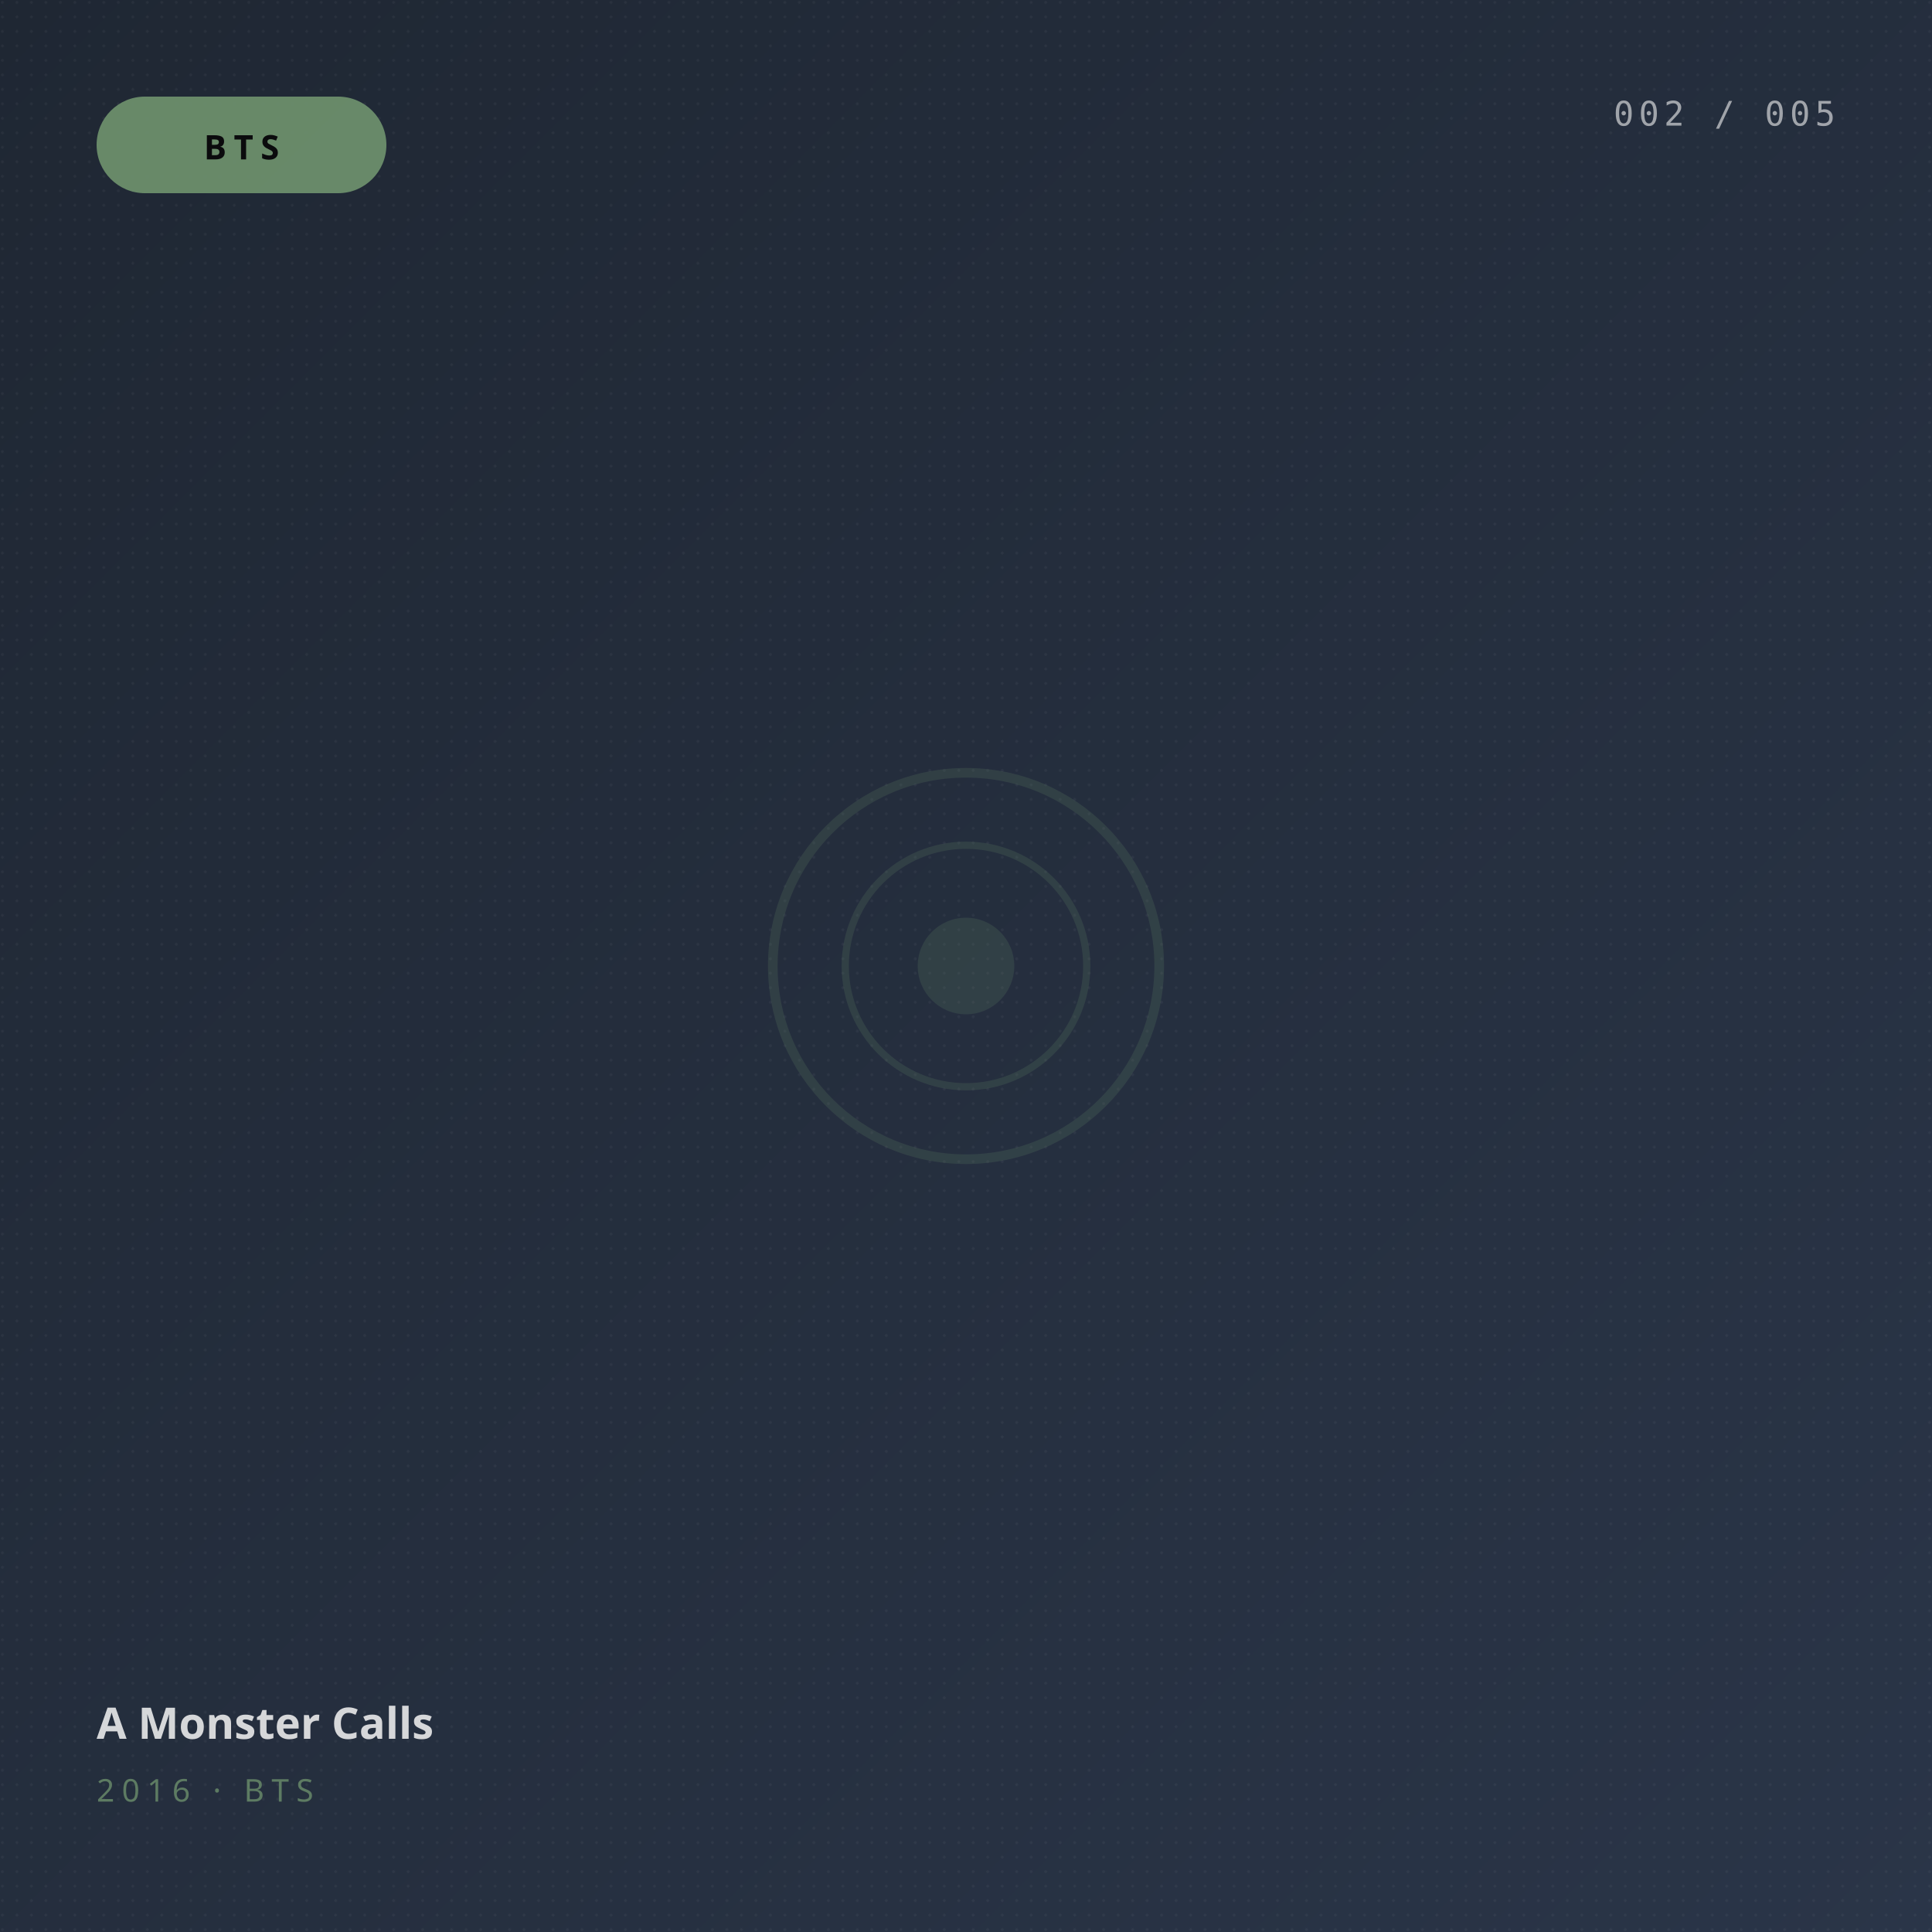
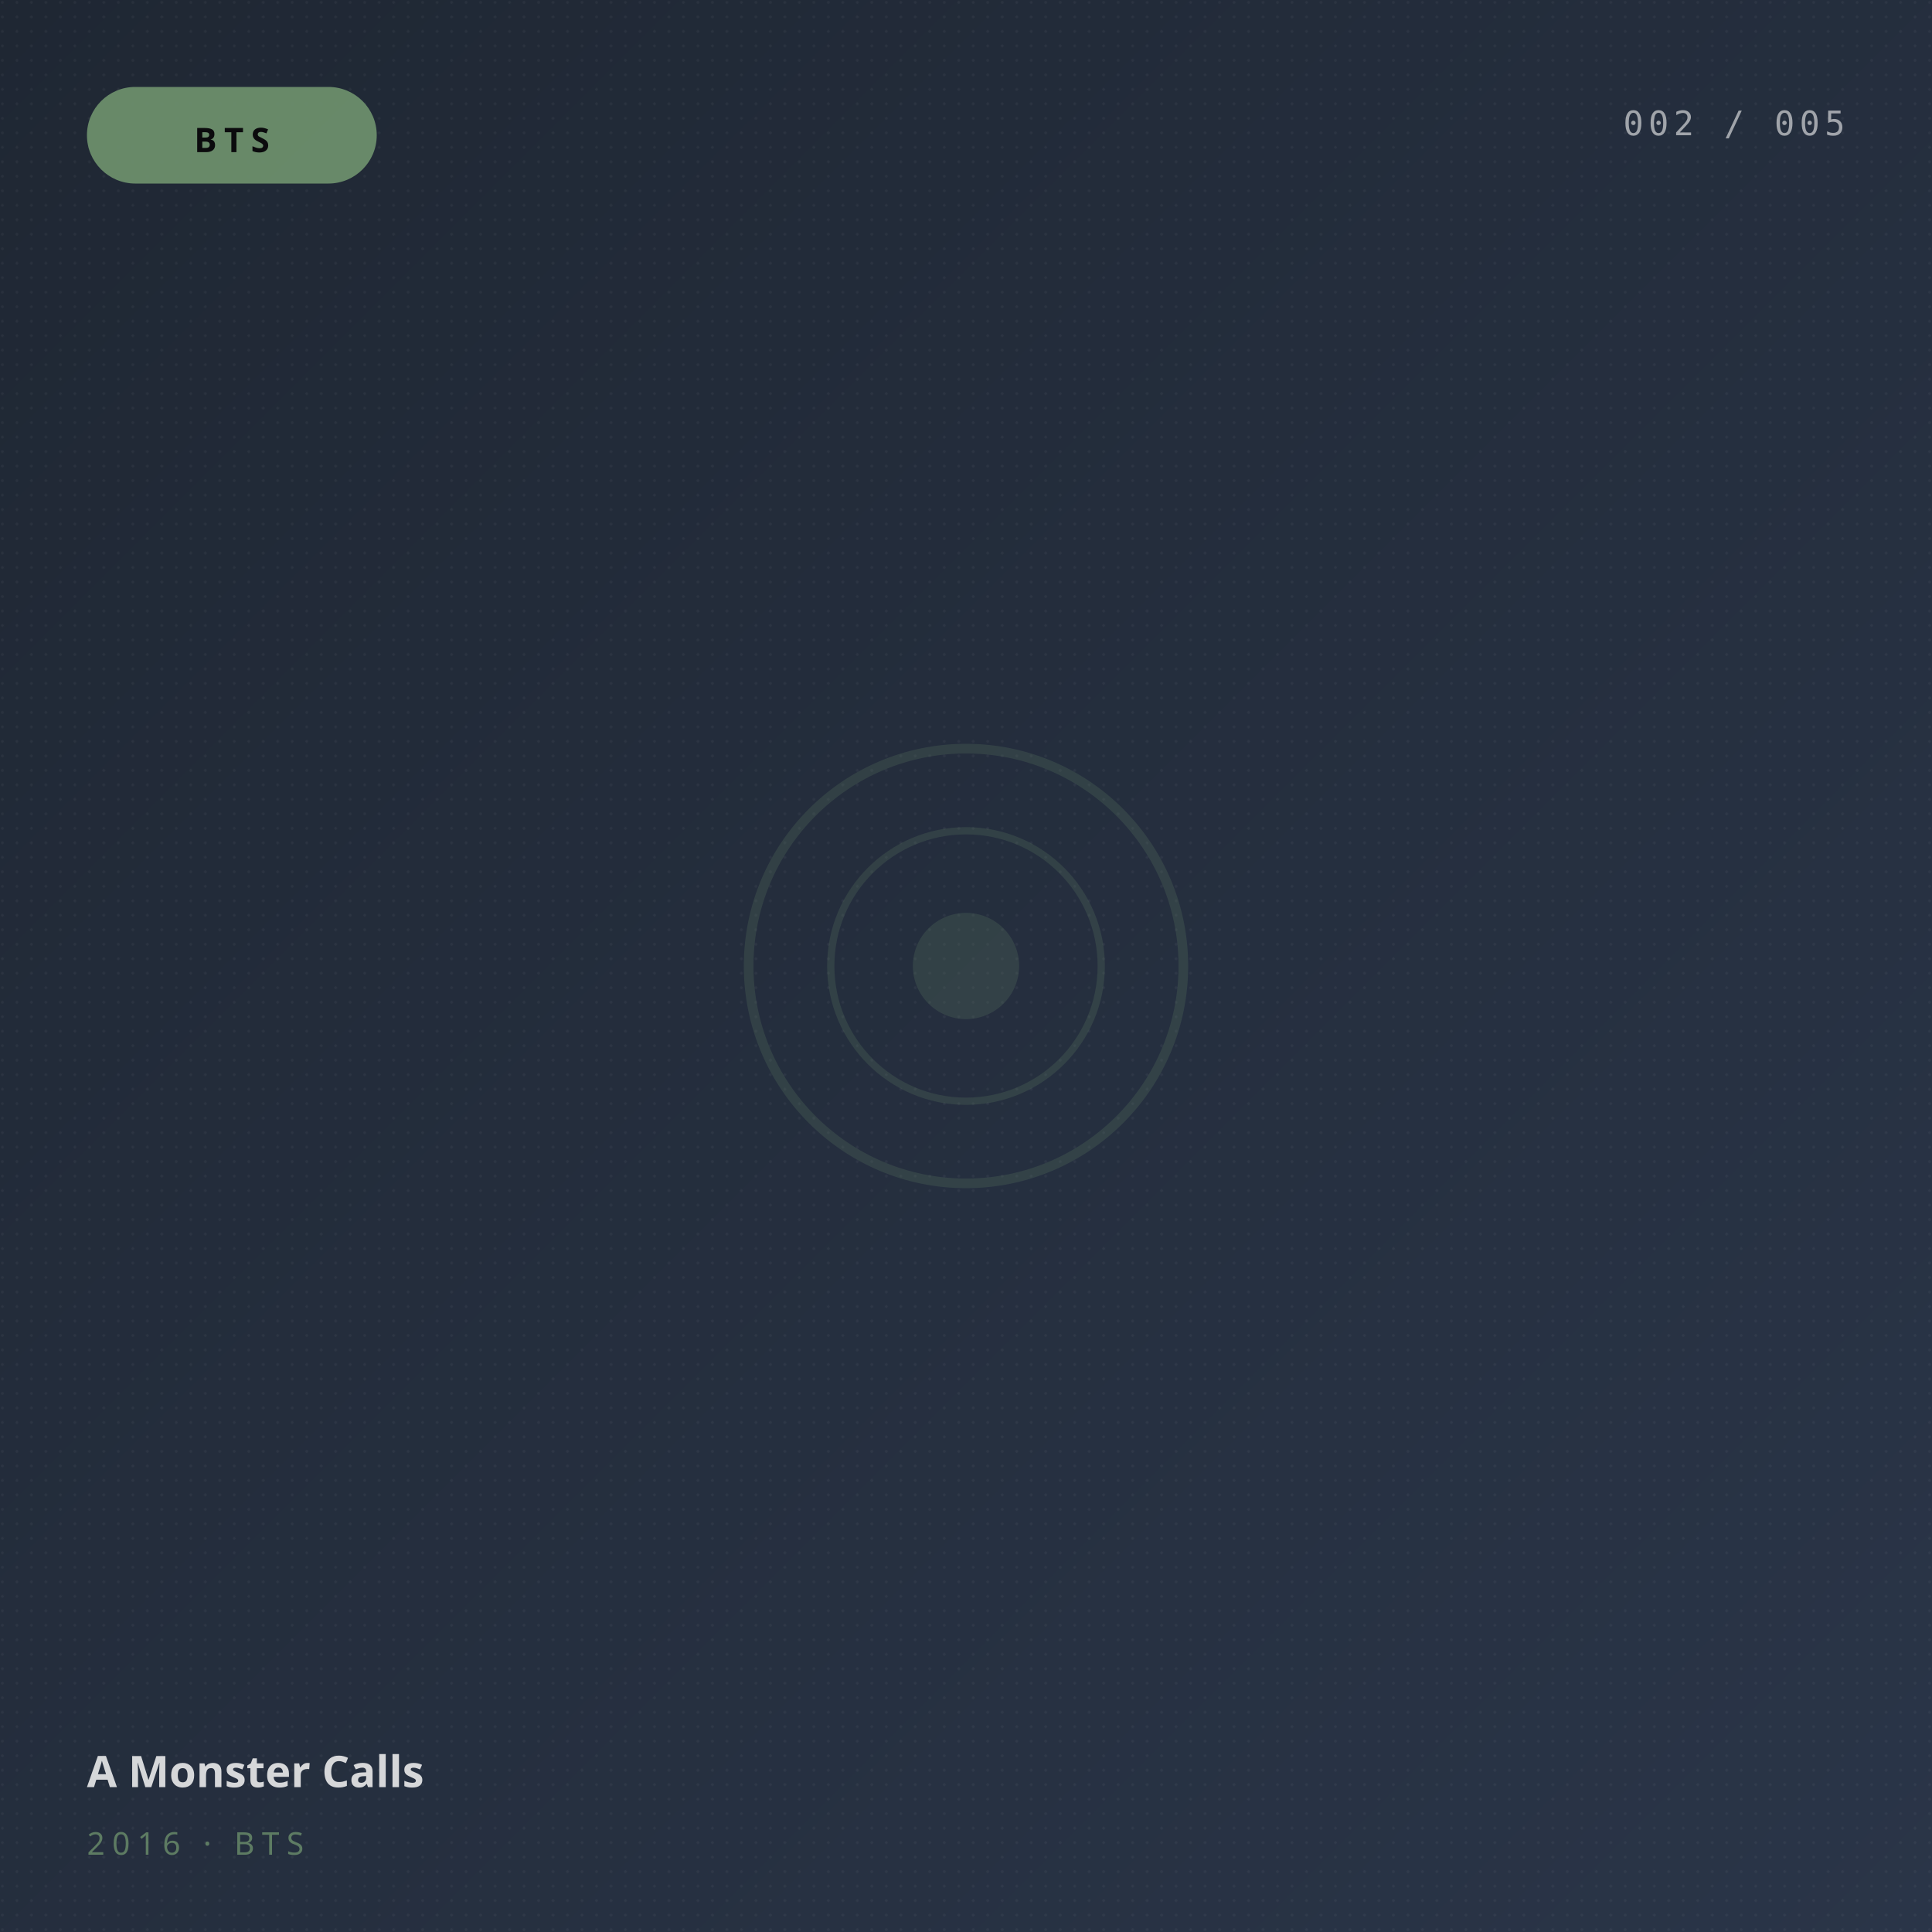
<svg xmlns="http://www.w3.org/2000/svg" viewBox="0 0 800 800" preserveAspectRatio="xMidYMid slice">
  <defs>
    <linearGradient id="p-a-monster-calls-bts-1" x1="0" y1="0" x2="1" y2="1">
      <stop offset="0%" stop-color="#1f2733" />
      <stop offset="100%" stop-color="#2a3548" />
    </linearGradient>
    <pattern id="g-a-monster-calls-bts-1" x="0" y="0" width="6" height="6" patternUnits="userSpaceOnUse">
      <circle cx="1" cy="1" r="0.6" fill="#ffffff" opacity="0.04" />
    </pattern>
  </defs>
  <rect width="800" height="800" fill="url(#p-a-monster-calls-bts-1)" />
  <rect width="800" height="800" fill="url(#g-a-monster-calls-bts-1)" />
-   <g transform="translate(40,40)">
+   <g transform="translate(36,36)">
    <rect x="0" y="0" width="120" height="40" rx="20" fill="#6B8E6B" opacity="0.95" />
-     <text x="60" y="26" text-anchor="middle" font-family="ui-sans-serif,system-ui" font-size="14" font-weight="700" fill="#0b0b0d" letter-spacing="3">BTS</text>
+     <text x="60" y="27" text-anchor="middle" font-family="ui-sans-serif,system-ui" font-size="14" font-weight="700" fill="#0b0b0d" letter-spacing="3">BTS</text>
  </g>
-   <g transform="translate(760,52)" opacity="0.6">
+   <g transform="translate(764, 56)" opacity="0.6">
    <text x="0" y="0" text-anchor="end" font-family="ui-monospace,monospace" font-size="14" fill="#f4f4f4" letter-spacing="2">002 / 005</text>
  </g>
-   <g transform="translate(400,400)" opacity="0.18">
-     <circle cx="0" cy="0" r="80" fill="none" stroke="#6B8E6B" stroke-width="4" />
-     <circle cx="0" cy="0" r="50" fill="none" stroke="#6B8E6B" stroke-width="3" />
-     <circle cx="0" cy="0" r="20" fill="#6B8E6B" />
+   <g transform="translate(400, 400)" opacity="0.2">
+     <circle cx="0" cy="0" r="90" fill="none" stroke="#6B8E6B" stroke-width="4" />
+     <circle cx="0" cy="0" r="56" fill="none" stroke="#6B8E6B" stroke-width="3" />
+     <circle cx="0" cy="0" r="22" fill="#6B8E6B" />
  </g>
-   <g transform="translate(40,720)">
+   <g transform="translate(36, 740)">
    <text x="0" y="0" font-family="ui-sans-serif,system-ui" font-size="18" font-weight="600" fill="#f4f4f4" opacity="0.85">A Monster Calls</text>
-     <text x="0" y="26" font-family="ui-sans-serif,system-ui" font-size="13" font-weight="500" fill="#6B8E6B" letter-spacing="3" opacity="0.8">2016 · BTS</text>
+     <text x="0" y="28" font-family="ui-sans-serif,system-ui" font-size="13" font-weight="500" fill="#6B8E6B" letter-spacing="3" opacity="0.8">2016 · BTS</text>
  </g>
</svg>
